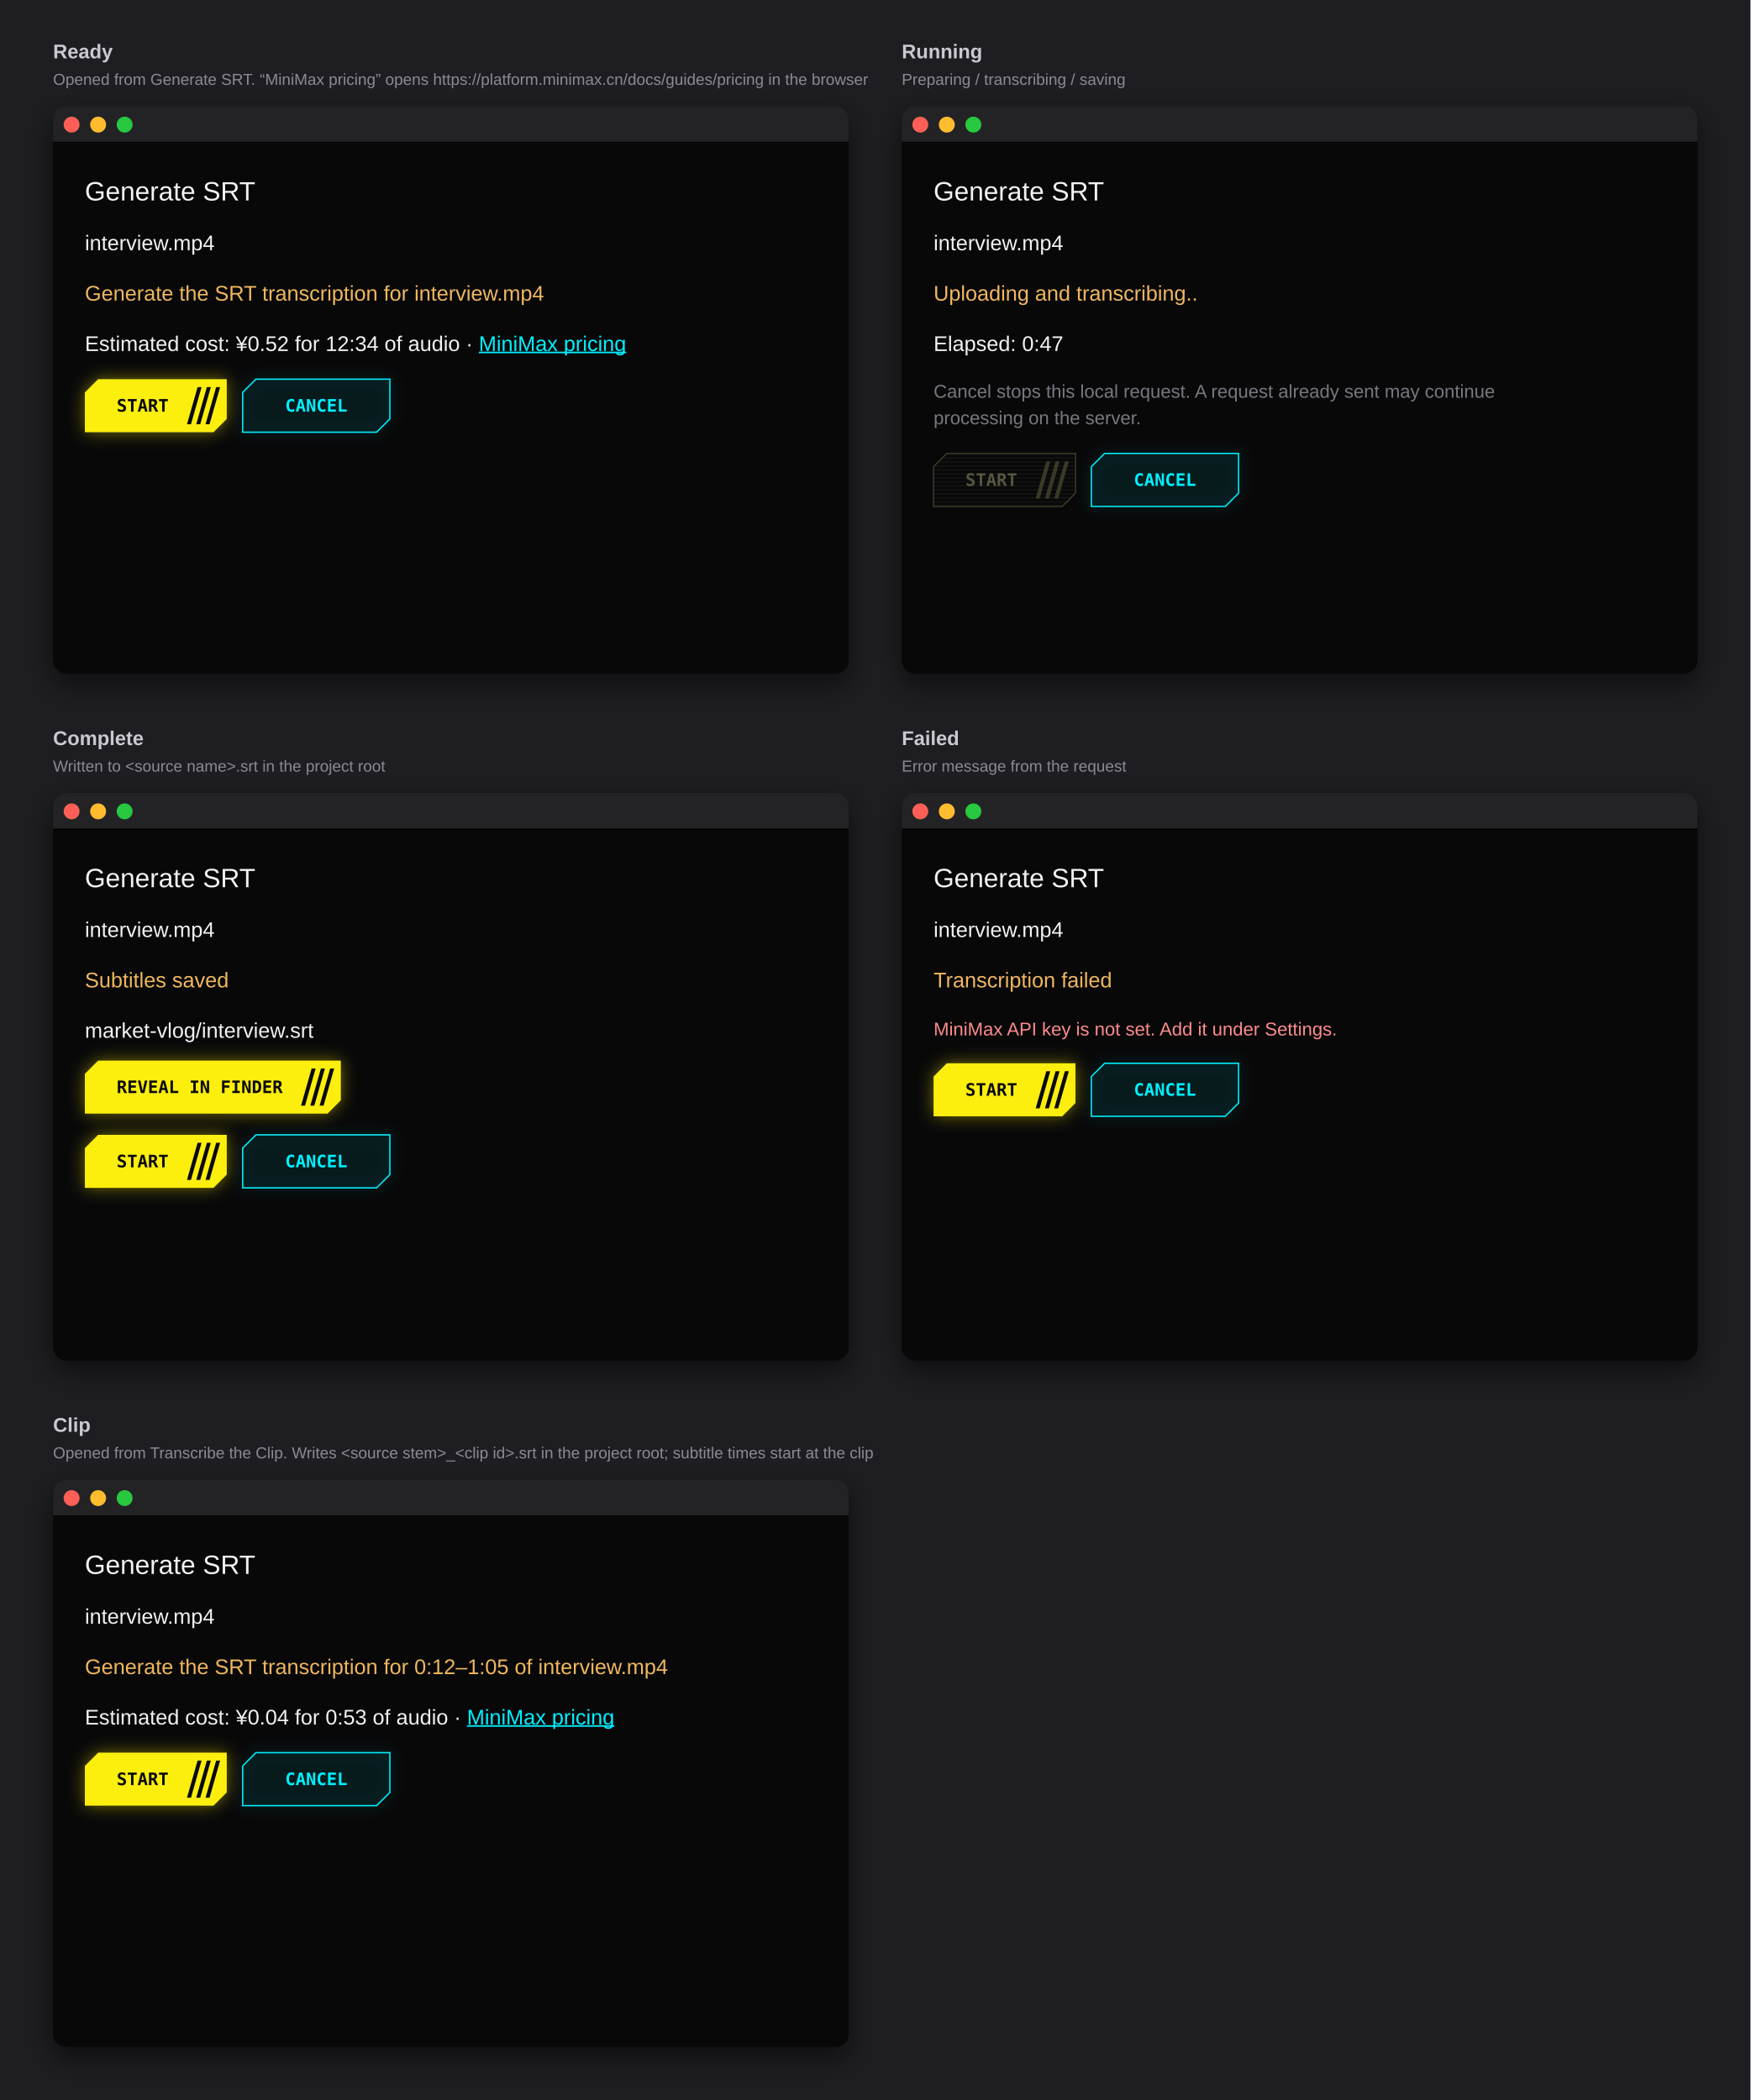
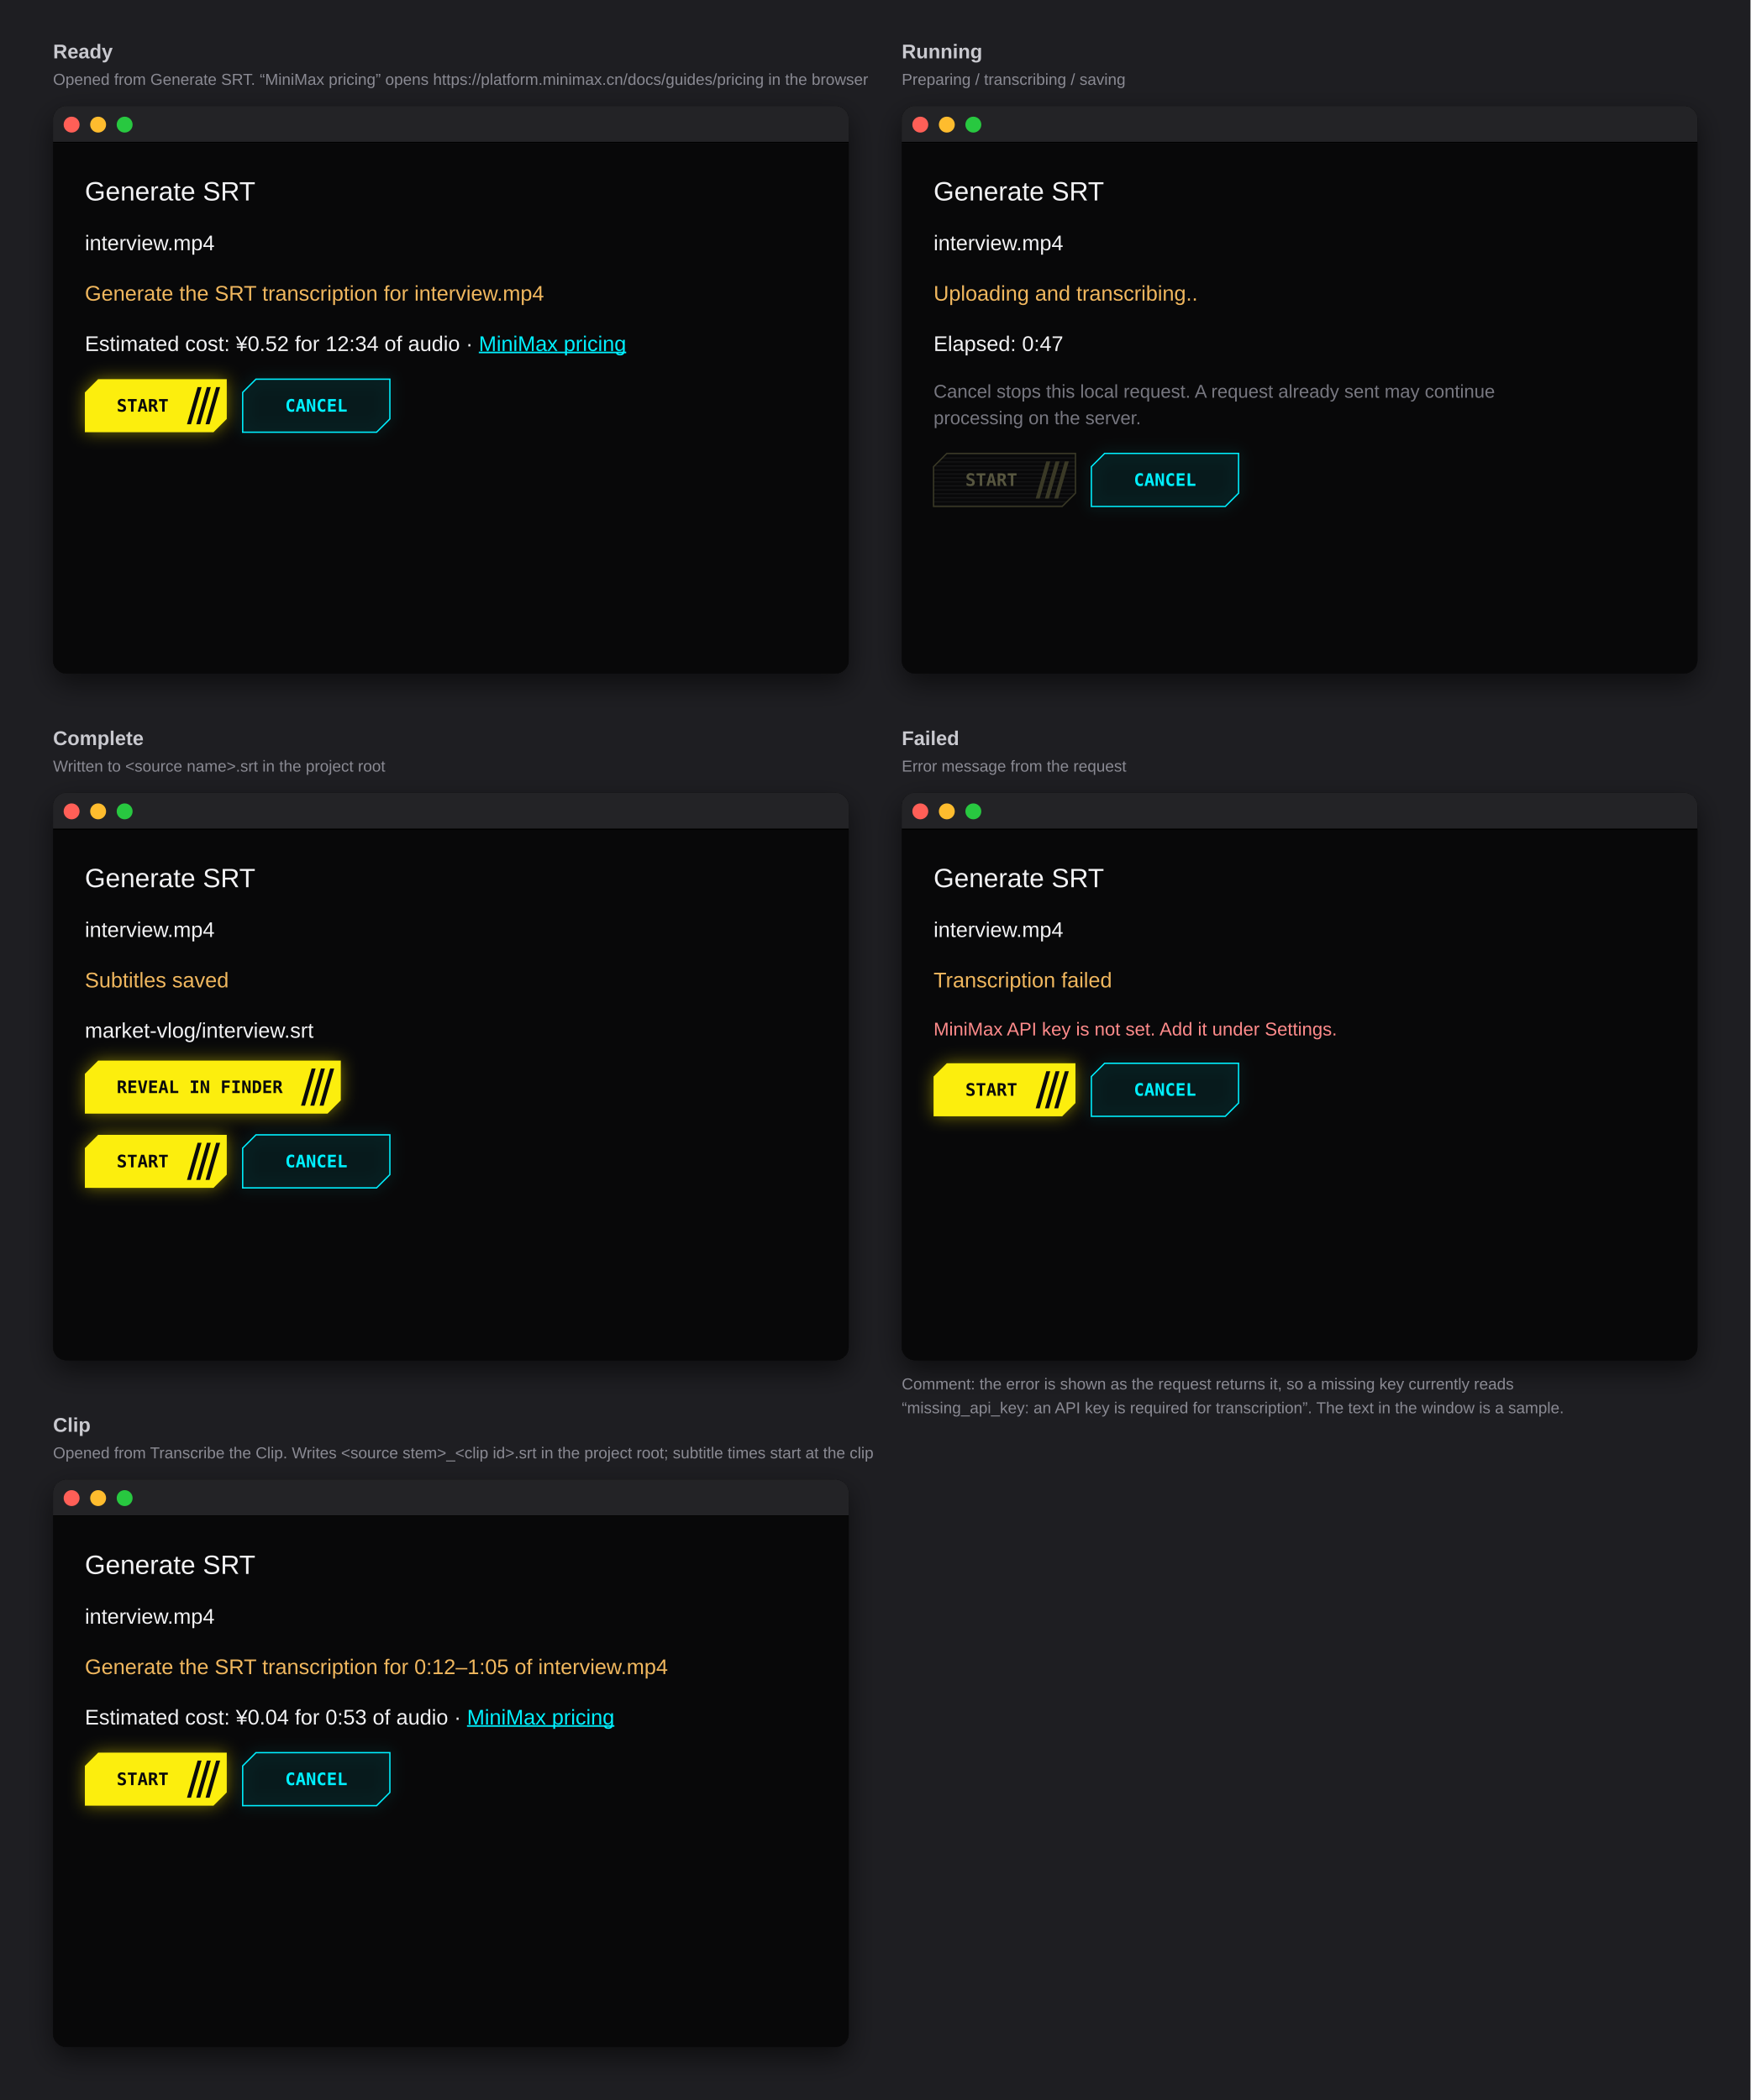
<svg xmlns="http://www.w3.org/2000/svg" width="1320" height="1584" viewBox="0 0 1320 1584">
  <style>.s{font-family:-apple-system,BlinkMacSystemFont,"SF Pro Text","Helvetica Neue",Arial,sans-serif}.m{font-family:"SF Mono",Menlo,Monaco,Consolas,monospace}</style>
  <defs>
    <filter id="shadow" x="-20%" y="-20%" width="140%" height="160%">
      <feDropShadow dx="0" dy="8" stdDeviation="10" flood-color="#000" flood-opacity="0.55" />
    </filter>
    <linearGradient id="sky" x1="0" y1="0" x2="0" y2="1">
      <stop offset="0" stop-color="#1b2745" />
      <stop offset="0.55" stop-color="#7a4a62" />
      <stop offset="1" stop-color="#e2905c" />
    </linearGradient>
    <radialGradient id="sun">
      <stop offset="0" stop-color="#ffe2a8" />
      <stop offset="0.45" stop-color="#ffc77a" stop-opacity="0.9" />
      <stop offset="1" stop-color="#ffb066" stop-opacity="0" />
    </radialGradient>
    <linearGradient id="street" x1="0" y1="0" x2="1" y2="1">
      <stop offset="0" stop-color="#3a4256" />
      <stop offset="0.6" stop-color="#8a5a4c" />
      <stop offset="1" stop-color="#d48a56" />
    </linearGradient>
    <clipPath id="c1">
      <rect x="40" y="80" width="600" height="428" rx="10" />
    </clipPath>
    <clipPath id="c2">
      <rect x="680" y="80" width="600" height="428" rx="10" />
    </clipPath>
    <clipPath id="c3">
      <rect x="40" y="598" width="600" height="428" rx="10" />
    </clipPath>
    <clipPath id="c5">
      <rect x="40" y="1116" width="600" height="428" rx="10" />
    </clipPath>
    <clipPath id="c4">
      <rect x="680" y="598" width="600" height="428" rx="10" />
    </clipPath>
    <pattern id="dScanDim" width="4" height="3" patternUnits="userSpaceOnUse">
      <rect width="4" height="1" fill="#ffffff" fill-opacity="0.05" />
    </pattern>
    <filter id="dGlowY" x="-30%" y="-80%" width="160%" height="260%">
      <feDropShadow dx="0" dy="0" stdDeviation="6" flood-color="#fcee0a" flood-opacity="0.45" />
    </filter>
    <filter id="dGlowC" x="-30%" y="-80%" width="160%" height="260%">
      <feDropShadow dx="0" dy="0" stdDeviation="5" flood-color="#00f0ff" flood-opacity="0.35" />
    </filter>
  </defs>
  <rect x="0" y="0" width="1320" height="1584" fill="#1e1e22" />
  <text class="s" x="40" y="44" font-size="15" fill="#c9c9cf" font-weight="600">Ready</text>
  <text class="s" x="40" y="64" font-size="12" fill="#8a8a93">Opened from Generate SRT. “MiniMax pricing” opens https://platform.minimax.cn/docs/guides/pricing in the browser</text>
  <rect x="40" y="80" width="600" height="428" rx="10" fill="#080809" filter="url(#shadow)" />
  <g clip-path="url(#c1)">
    <rect x="40" y="80" width="600" height="28" fill="#232326" />
    <rect x="40" y="107" width="600" height="1" fill="#000000" />
    <circle cx="54" cy="94" r="6" fill="#ff5f57" />
    <circle cx="74" cy="94" r="6" fill="#febc2e" />
    <circle cx="94" cy="94" r="6" fill="#28c840" />
    <rect x="40" y="108" width="600" height="400" fill="#080809" />
    <text class="s" x="64" y="151.2" font-size="20" fill="#f2f2f4">Generate SRT</text>
    <text class="s" x="64" y="188.76" font-size="16" fill="#f2f2f4">interview.mp4</text>
    <text class="s" x="64" y="226.76" font-size="16" fill="#f0b75e">Generate the SRT transcription for interview.mp4</text>
    <text class="s" x="64" y="264.76" font-size="16" fill="#f2f2f4">Estimated cost: ¥0.52 for 12:34 of audio · <tspan fill="#00f0ff" text-decoration="underline">MiniMax pricing</tspan>
    </text>
    <polygon points="74,286 171,286 171,316 161,326 64,326 64,296" fill="#fcee0a" filter="url(#dGlowY)" />
    <path d="M141 320 L149 292 H152 L144 320Z M148 320 L156 292 H159 L151 320Z M155 320 L163 292 H166 L158 320Z" fill="#0a0a0b" />
    <text class="m" x="88" y="310.5" font-size="13" font-weight="800" fill="#0a0a0b">START</text>
    <polygon points="193,286 294,286 294,316 284,326 183,326 183,296" fill="#00f0ff" fill-opacity="0.06" stroke="#00f0ff" filter="url(#dGlowC)" />
    <text class="m" x="238.5" y="310.5" font-size="13" font-weight="800" fill="#00f0ff" text-anchor="middle">CANCEL</text>
  </g>
  <text class="s" x="40" y="1080" font-size="15" fill="#c9c9cf" font-weight="600">Clip</text>
  <text class="s" x="40" y="1100" font-size="12" fill="#8a8a93">Opened from Transcribe the Clip. Writes &lt;source stem&gt;_&lt;clip id&gt;.srt in the project root; subtitle times start at the clip</text>
  <rect x="40" y="1116" width="600" height="428" rx="10" fill="#080809" filter="url(#shadow)" />
  <g clip-path="url(#c5)">
    <rect x="40" y="1116" width="600" height="28" fill="#232326" />
    <rect x="40" y="1143" width="600" height="1" fill="#000000" />
    <circle cx="54" cy="1130" r="6" fill="#ff5f57" />
    <circle cx="74" cy="1130" r="6" fill="#febc2e" />
    <circle cx="94" cy="1130" r="6" fill="#28c840" />
    <rect x="40" y="1144" width="600" height="400" fill="#080809" />
    <text class="s" x="64" y="1187.2" font-size="20" fill="#f2f2f4">Generate SRT</text>
    <text class="s" x="64" y="1224.76" font-size="16" fill="#f2f2f4">interview.mp4</text>
    <text class="s" x="64" y="1262.76" font-size="16" fill="#f0b75e">Generate the SRT transcription for 0:12–1:05 of interview.mp4</text>
    <text class="s" x="64" y="1300.76" font-size="16" fill="#f2f2f4">Estimated cost: ¥0.04 for 0:53 of audio · <tspan fill="#00f0ff" text-decoration="underline">MiniMax pricing</tspan>
    </text>
    <polygon points="74,1322 171,1322 171,1352 161,1362 64,1362 64,1332" fill="#fcee0a" filter="url(#dGlowY)" />
    <path d="M141 1356 L149 1328 H152 L144 1356Z M148 1356 L156 1328 H159 L151 1356Z M155 1356 L163 1328 H166 L158 1356Z" fill="#0a0a0b" />
    <text class="m" x="88" y="1346.5" font-size="13" font-weight="800" fill="#0a0a0b">START</text>
    <polygon points="193,1322 294,1322 294,1352 284,1362 183,1362 183,1332" fill="#00f0ff" fill-opacity="0.06" stroke="#00f0ff" filter="url(#dGlowC)" />
    <text class="m" x="238.5" y="1346.5" font-size="13" font-weight="800" fill="#00f0ff" text-anchor="middle">CANCEL</text>
  </g>
  <text class="s" x="680" y="44" font-size="15" fill="#c9c9cf" font-weight="600">Running</text>
  <text class="s" x="680" y="64" font-size="12" fill="#8a8a93">Preparing / transcribing / saving</text>
  <rect x="680" y="80" width="600" height="428" rx="10" fill="#080809" filter="url(#shadow)" />
  <g clip-path="url(#c2)">
    <rect x="680" y="80" width="600" height="28" fill="#232326" />
    <rect x="680" y="107" width="600" height="1" fill="#000000" />
    <circle cx="694" cy="94" r="6" fill="#ff5f57" />
    <circle cx="714" cy="94" r="6" fill="#febc2e" />
    <circle cx="734" cy="94" r="6" fill="#28c840" />
    <rect x="680" y="108" width="600" height="400" fill="#080809" />
    <text class="s" x="704" y="151.2" font-size="20" fill="#f2f2f4">Generate SRT</text>
    <text class="s" x="704" y="188.76" font-size="16" fill="#f2f2f4">interview.mp4</text>
    <text class="s" x="704" y="226.76" font-size="16" fill="#f0b75e">Uploading and transcribing..</text>
    <text class="s" x="704" y="264.76" font-size="16" fill="#f2f2f4">Elapsed: 0:47</text>
    <text class="s" x="704" y="300" font-size="14" fill="#777780">Cancel stops this local request. A request already sent may continue</text>
    <text class="s" x="704" y="320" font-size="14" fill="#777780">processing on the server.</text>
    <polygon points="714,342 811,342 811,372 801,382 704,382 704,352" fill="url(#dScanDim)" stroke="#3a3926" />
    <path d="M781 376 L789 348 H792 L784 376Z M788 376 L796 348 H799 L791 376Z M795 376 L803 348 H806 L798 376Z" fill="#3a3926" />
    <text class="m" x="728" y="366.5" font-size="13" font-weight="800" fill="#57563f">START</text>
    <polygon points="833,342 934,342 934,372 924,382 823,382 823,352" fill="#00f0ff" fill-opacity="0.06" stroke="#00f0ff" filter="url(#dGlowC)" />
    <text class="m" x="878.5" y="366.5" font-size="13" font-weight="800" fill="#00f0ff" text-anchor="middle">CANCEL</text>
  </g>
  <text class="s" x="40" y="562" font-size="15" fill="#c9c9cf" font-weight="600">Complete</text>
  <text class="s" x="40" y="582" font-size="12" fill="#8a8a93">Written to &lt;source name&gt;.srt in the project root</text>
  <rect x="40" y="598" width="600" height="428" rx="10" fill="#080809" filter="url(#shadow)" />
  <g clip-path="url(#c3)">
    <rect x="40" y="598" width="600" height="28" fill="#232326" />
    <rect x="40" y="625" width="600" height="1" fill="#000000" />
    <circle cx="54" cy="612" r="6" fill="#ff5f57" />
    <circle cx="74" cy="612" r="6" fill="#febc2e" />
    <circle cx="94" cy="612" r="6" fill="#28c840" />
    <rect x="40" y="626" width="600" height="400" fill="#080809" />
    <text class="s" x="64" y="669.2" font-size="20" fill="#f2f2f4">Generate SRT</text>
    <text class="s" x="64" y="706.76" font-size="16" fill="#f2f2f4">interview.mp4</text>
    <text class="s" x="64" y="744.76" font-size="16" fill="#f0b75e">Subtitles saved</text>
    <text class="s" x="64" y="782.76" font-size="16" fill="#f2f2f4">market-vlog/interview.srt</text>
    <polygon points="74,800 257,800 257,830 247,840 64,840 64,810" fill="#fcee0a" filter="url(#dGlowY)" />
    <path d="M227 834 L235 806 H238 L230 834Z M234 834 L242 806 H245 L237 834Z M241 834 L249 806 H252 L244 834Z" fill="#0a0a0b" />
    <text class="m" x="88" y="824.5" font-size="13" font-weight="800" fill="#0a0a0b">REVEAL IN FINDER</text>
    <polygon points="74,856 171,856 171,886 161,896 64,896 64,866" fill="#fcee0a" filter="url(#dGlowY)" />
    <path d="M141 890 L149 862 H152 L144 890Z M148 890 L156 862 H159 L151 890Z M155 890 L163 862 H166 L158 890Z" fill="#0a0a0b" />
    <text class="m" x="88" y="880.5" font-size="13" font-weight="800" fill="#0a0a0b">START</text>
    <polygon points="193,856 294,856 294,886 284,896 183,896 183,866" fill="#00f0ff" fill-opacity="0.06" stroke="#00f0ff" filter="url(#dGlowC)" />
    <text class="m" x="238.5" y="880.5" font-size="13" font-weight="800" fill="#00f0ff" text-anchor="middle">CANCEL</text>
  </g>
  <text class="s" x="680" y="562" font-size="15" fill="#c9c9cf" font-weight="600">Failed</text>
  <text class="s" x="680" y="582" font-size="12" fill="#8a8a93">Error message from the request</text>
  <rect x="680" y="598" width="600" height="428" rx="10" fill="#080809" filter="url(#shadow)" />
  <g clip-path="url(#c4)">
    <rect x="680" y="598" width="600" height="28" fill="#232326" />
    <rect x="680" y="625" width="600" height="1" fill="#000000" />
    <circle cx="694" cy="612" r="6" fill="#ff5f57" />
    <circle cx="714" cy="612" r="6" fill="#febc2e" />
    <circle cx="734" cy="612" r="6" fill="#28c840" />
    <rect x="680" y="626" width="600" height="400" fill="#080809" />
    <text class="s" x="704" y="669.2" font-size="20" fill="#f2f2f4">Generate SRT</text>
    <text class="s" x="704" y="706.76" font-size="16" fill="#f2f2f4">interview.mp4</text>
    <text class="s" x="704" y="744.76" font-size="16" fill="#f0b75e">Transcription failed</text>
    <text class="s" x="704" y="781.04" font-size="14" fill="#ff8b8b">MiniMax API key is not set. Add it under Settings.</text>
    <polygon points="714,802 811,802 811,832 801,842 704,842 704,812" fill="#fcee0a" filter="url(#dGlowY)" />
    <path d="M781 836 L789 808 H792 L784 836Z M788 836 L796 808 H799 L791 836Z M795 836 L803 808 H806 L798 836Z" fill="#0a0a0b" />
    <text class="m" x="728" y="826.5" font-size="13" font-weight="800" fill="#0a0a0b">START</text>
    <polygon points="833,802 934,802 934,832 924,842 823,842 823,812" fill="#00f0ff" fill-opacity="0.06" stroke="#00f0ff" filter="url(#dGlowC)" />
    <text class="m" x="878.5" y="826.5" font-size="13" font-weight="800" fill="#00f0ff" text-anchor="middle">CANCEL</text>
  </g>
+   <text class="s" x="680" y="1048" font-size="12" fill="#8a8a93">Comment: the error is shown as the request returns it, so a missing key currently reads</text>
+   <text class="s" x="680" y="1066" font-size="12" fill="#8a8a93">“missing_api_key: an API key is required for transcription”. The text in the window is a sample.</text>
</svg>
